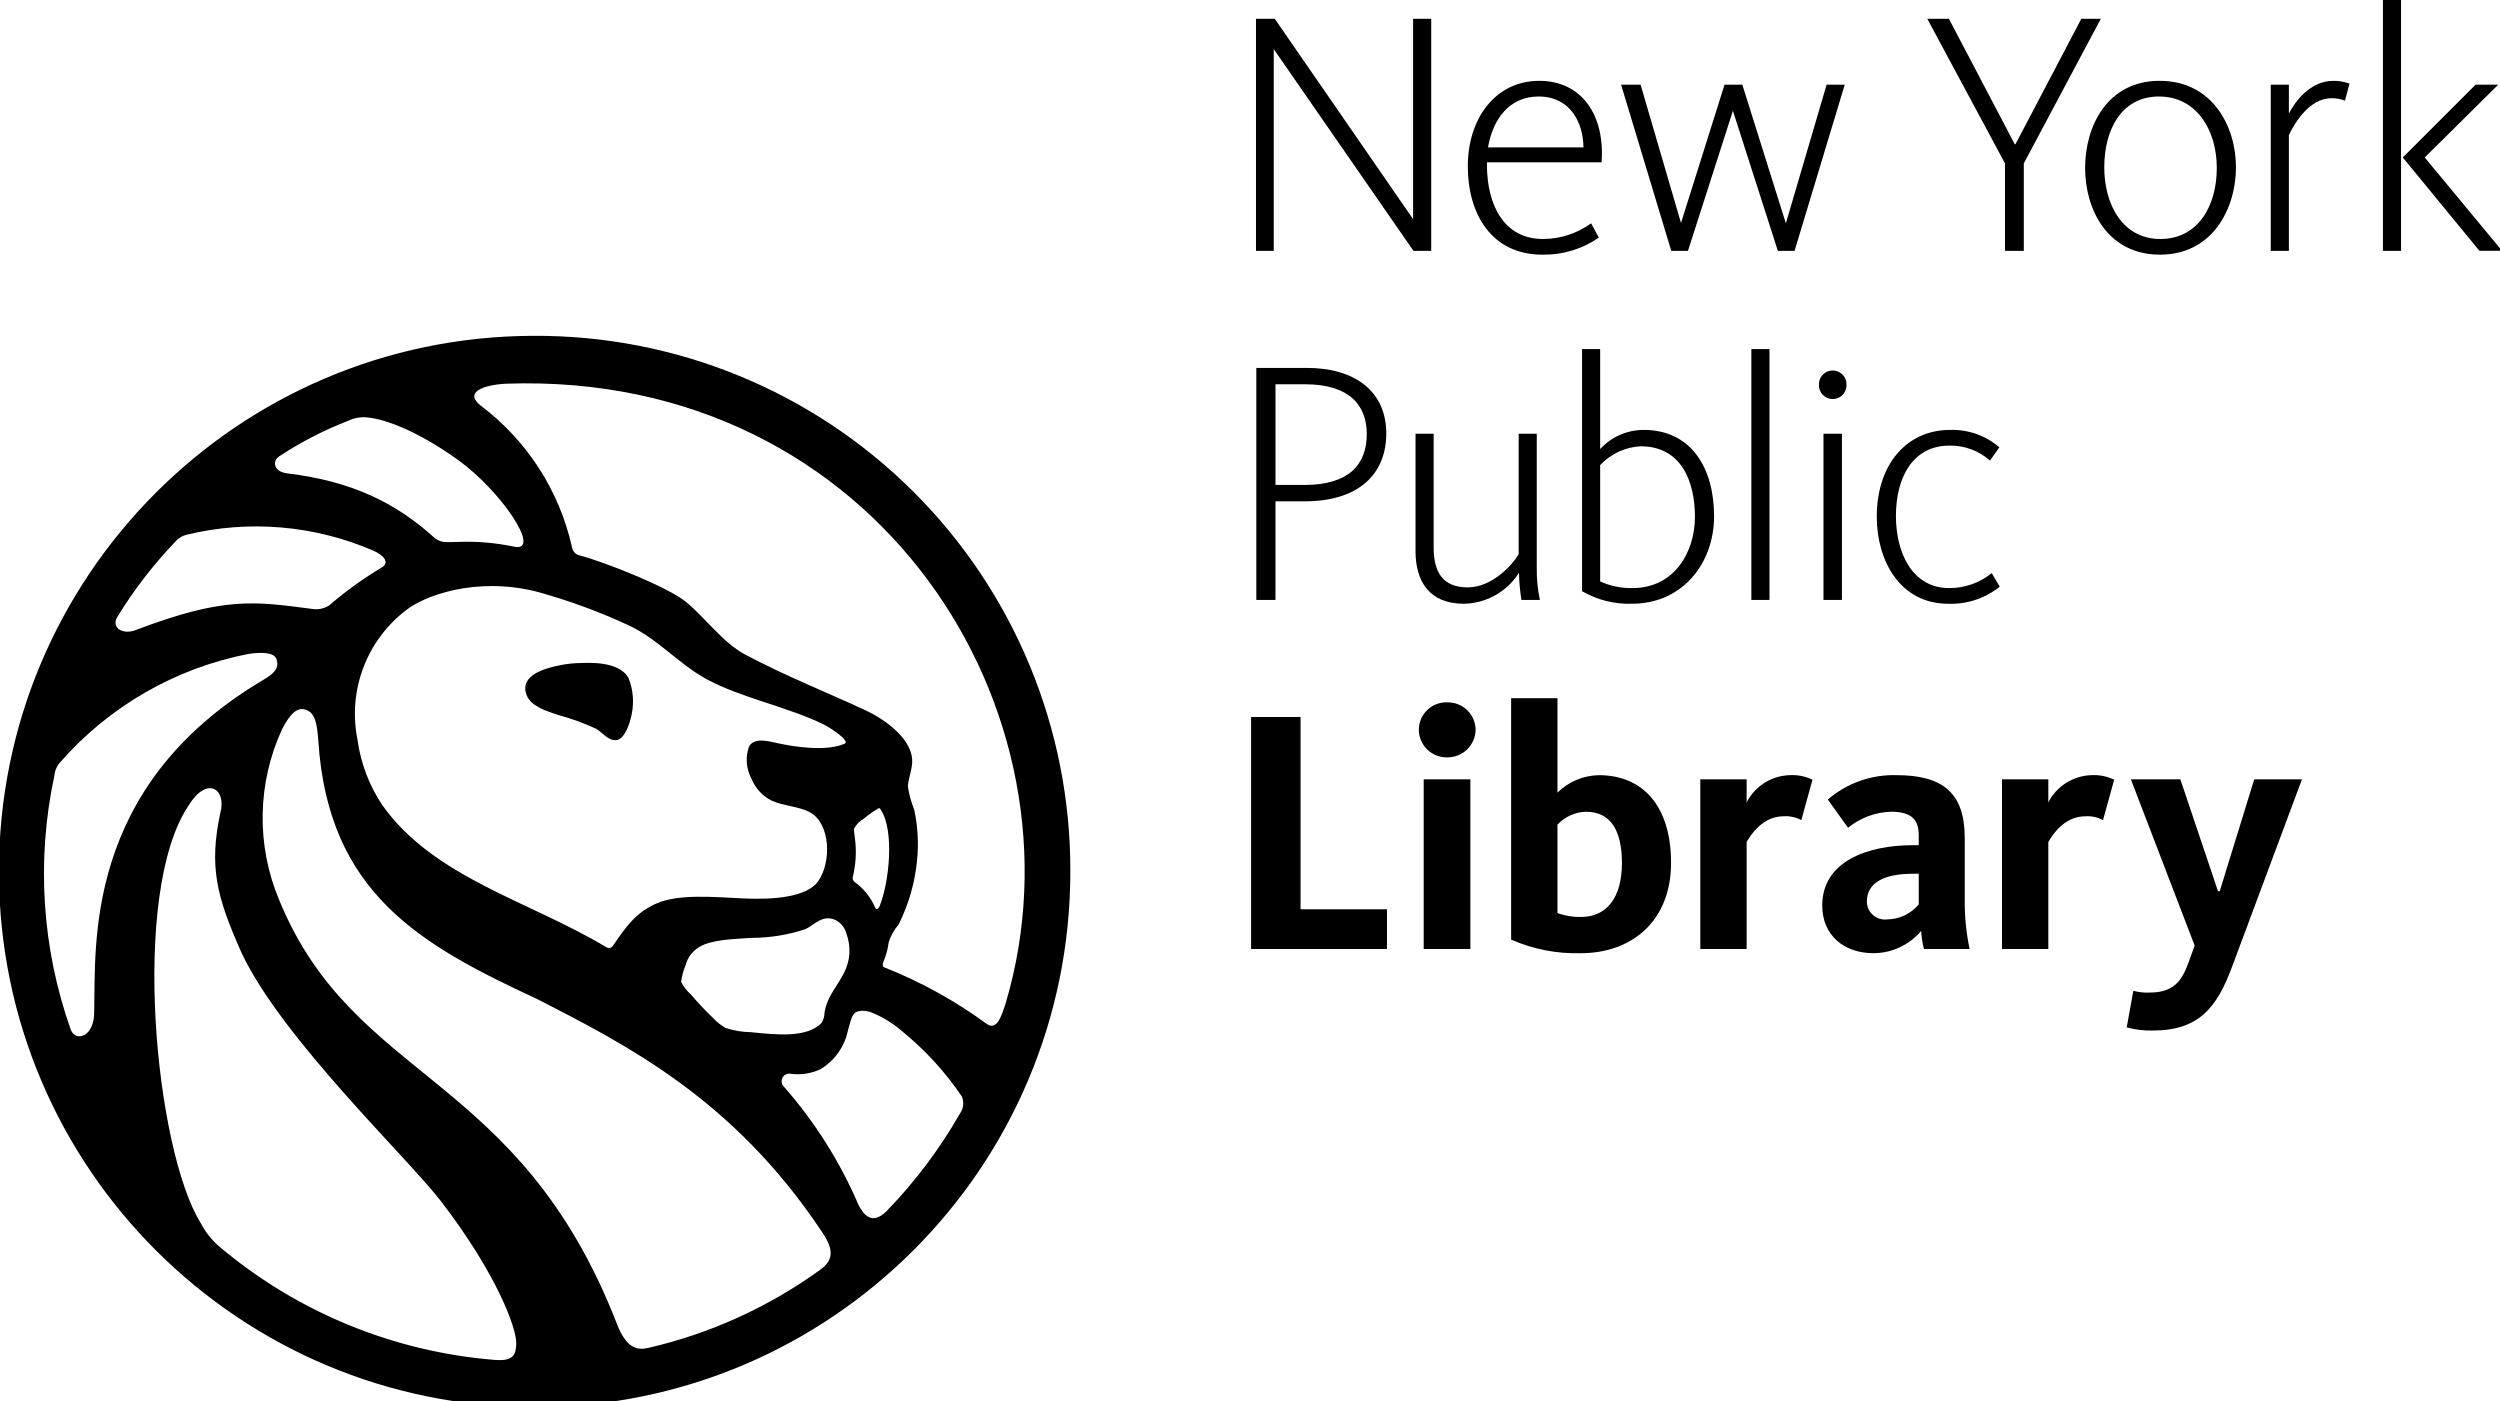
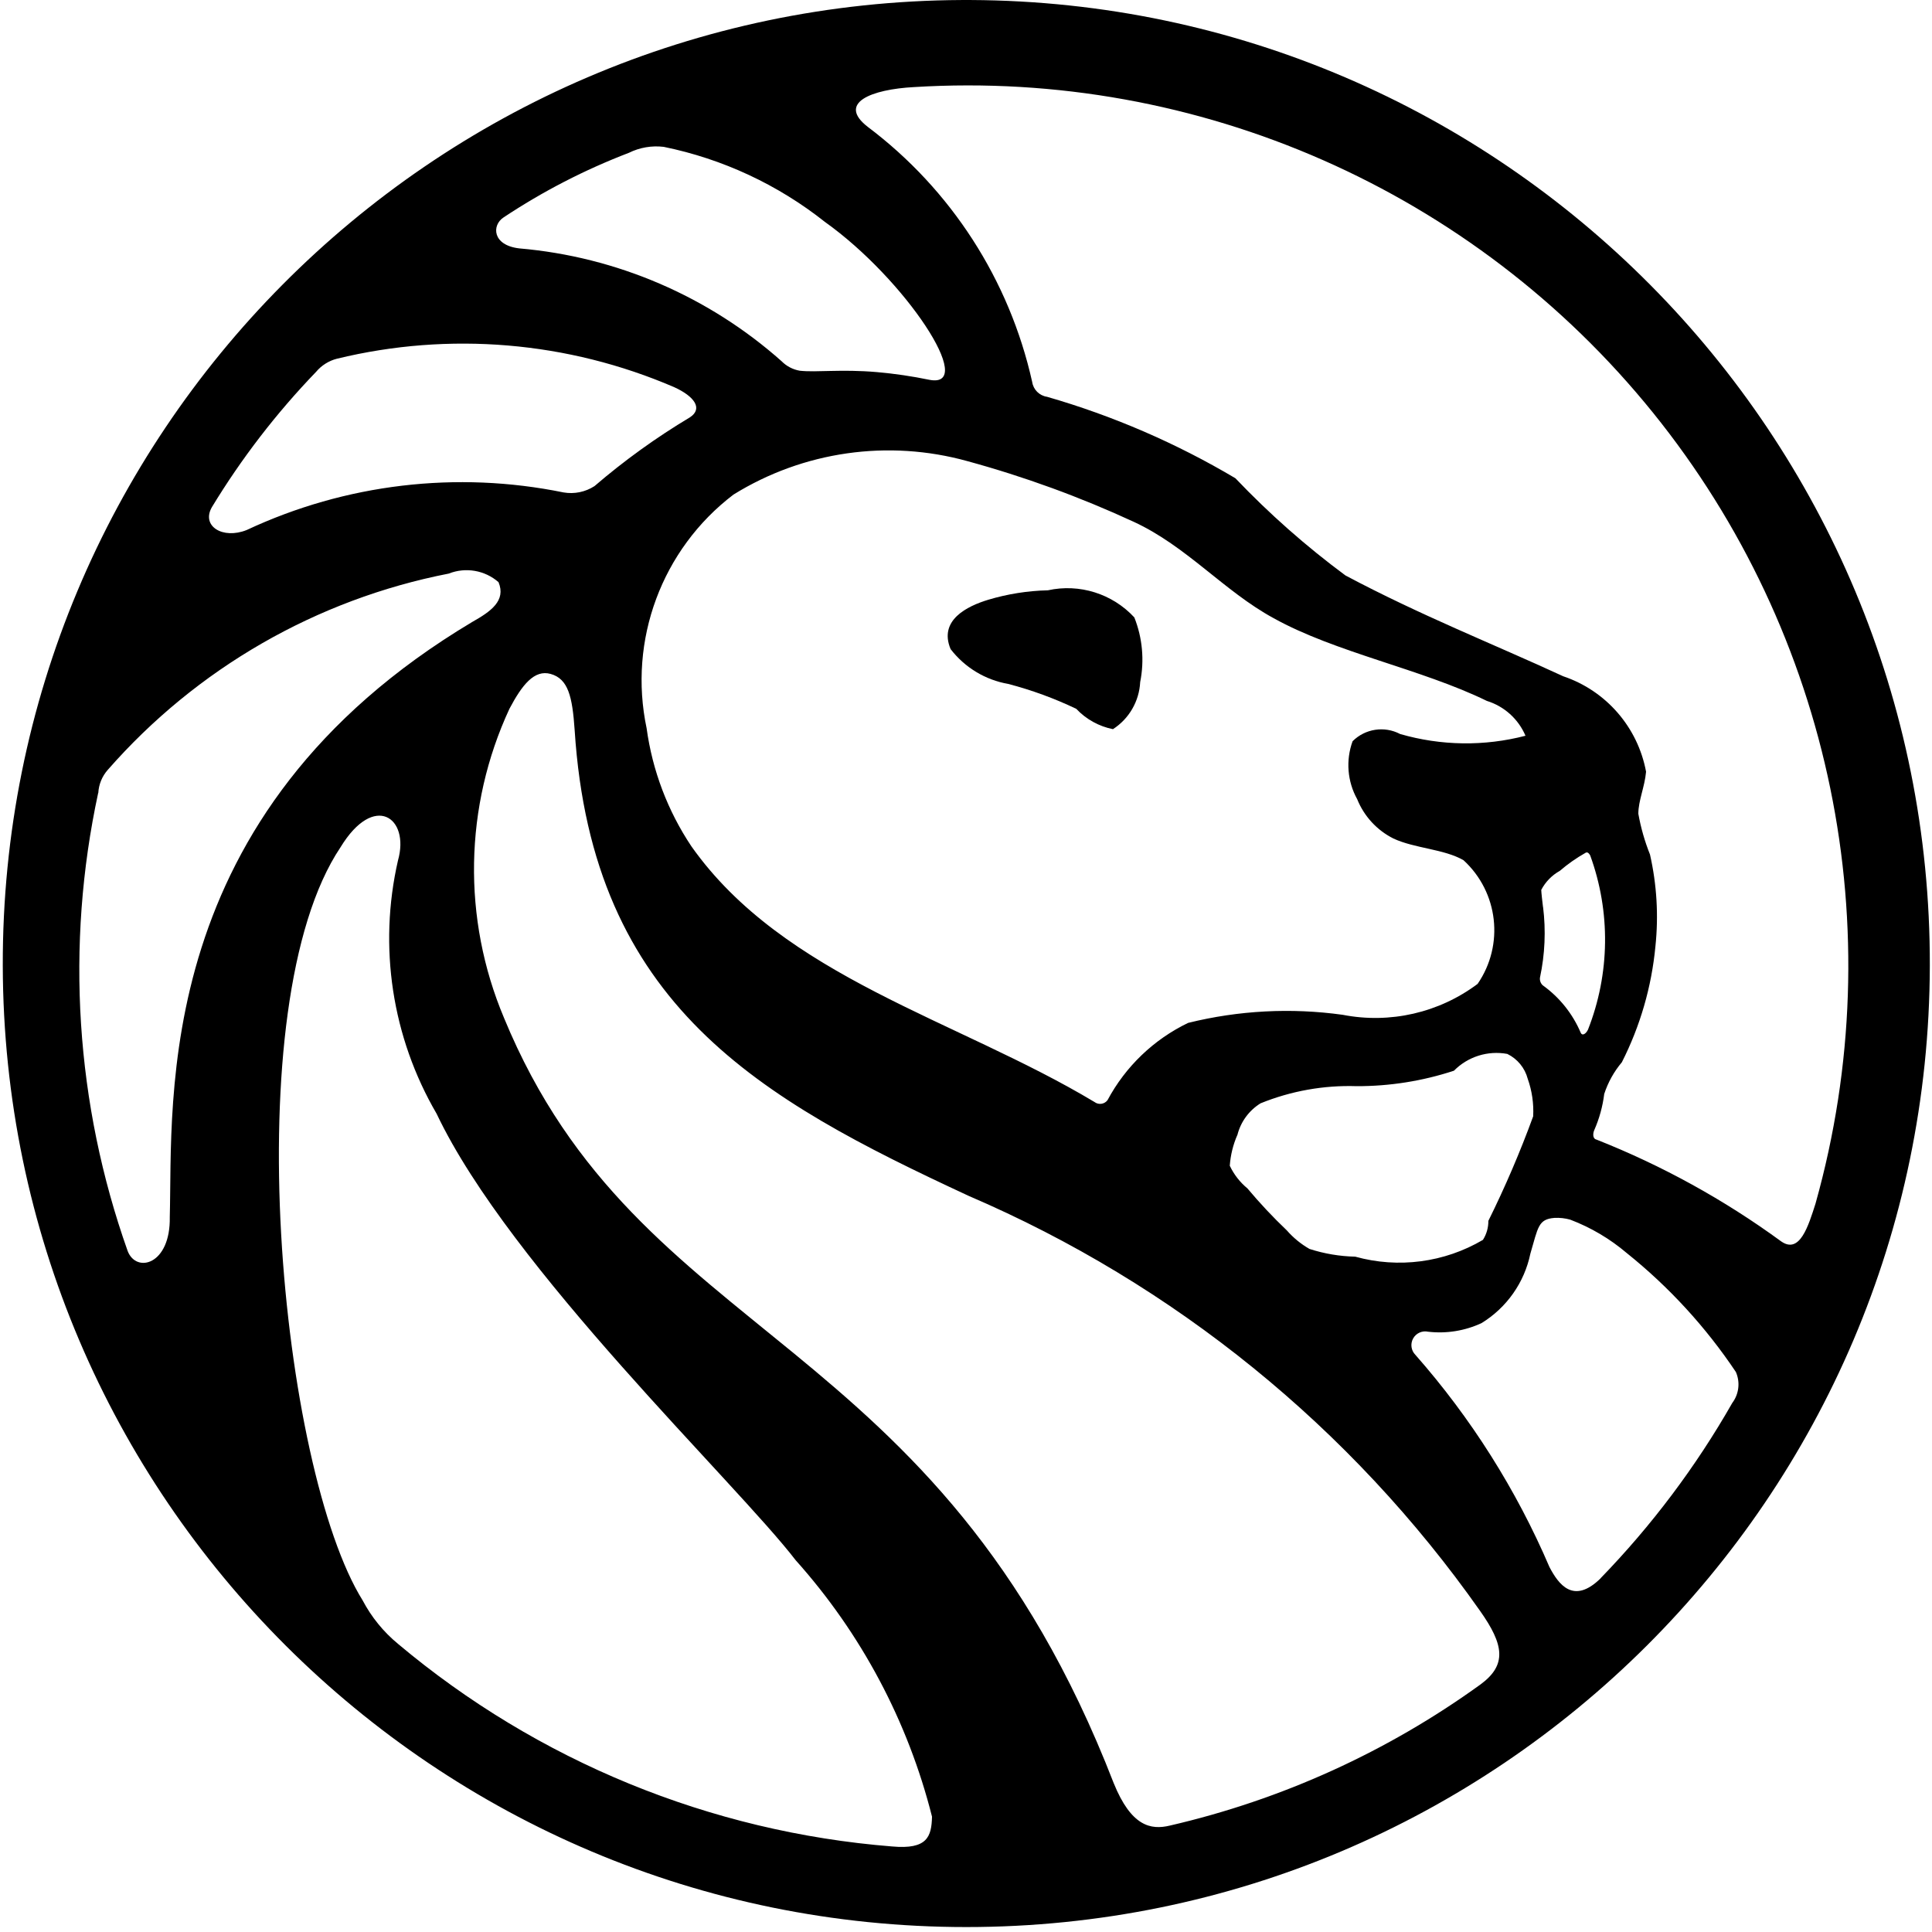
- <svg width="257" height="144" viewBox="0 0 257 144" class="svgIcon">
-   <g id="logo-type">
-     <g id="New-York">
-       <path d="M156.366,26.649h1.934l14.218,20.593v-20.593H174.381V50.502h-1.827L158.193,29.765V50.502h-1.826V26.649Z" transform="translate(-27.25197 -24.7154)" />
-       <path d="M178.142,41.799c0-4.835,2.794-8.774,7.342-8.774,4.369,0,6.769,3.51,6.41,8.38h-11.783v0.394c0.036,3.904,1.684,7.485,5.767,7.485a8.464,8.464,0,0,0,4.942-1.612l0.788,1.468a9.823,9.823,0,0,1-5.802,1.755C180.577,50.896,178.142,46.705,178.142,41.799Zm11.891-1.934c-0.036-2.578-1.361-5.229-4.62-5.229-2.973,0-4.692,2.292-5.193,5.229h9.813Z" transform="translate(-27.25197 -24.7154)" />
-       <path d="M193.899,33.418h2.005l4.155,14.218,4.476-14.218h1.827l4.477,14.254,4.19-14.254H216.892L211.734,50.502h-1.719L205.395,36.104,200.775,50.502h-1.719Z" transform="translate(-27.25197 -24.7154)" />
-       <path d="M233.365,41.512l-7.986-14.863h2.221l6.769,12.893h0.072l6.769-12.893H243.214l-7.915,14.863V50.502H233.365V41.512Z" transform="translate(-27.25197 -24.7154)" />
-       <path d="M241.601,41.978c0-4.298,2.292-8.954,7.664-8.954s7.843,4.62,7.843,8.882c0,4.298-2.435,8.989-7.808,8.989C243.929,50.896,241.601,46.275,241.601,41.978Zm13.538,0c0-3.832-2.041-7.342-5.945-7.342-3.868,0-5.623,3.438-5.623,7.27,0,3.868,1.898,7.378,5.766,7.378C253.241,49.284,255.139,45.846,255.139,41.978Z" transform="translate(-27.25197 -24.7154)" />
-       <path d="M260.686,33.418h1.863v2.973c0.645-1.254,2.185-3.366,4.584-3.366a4.683,4.683,0,0,1,1.648.286l-0.466,1.755a3.565,3.565,0,0,0-1.397-.251c-2.364,0-3.904,2.794-4.369,3.796V50.502h-1.863V33.418Z" transform="translate(-27.25197 -24.7154)" />
-       <path d="M272.217,24.715h1.862V50.502h-1.862V24.715Zm2.041,16.188,7.485-7.485h2.328l-7.557,7.485,7.951,9.598h-2.328Z" transform="translate(-27.25197 -24.7154)" />
-     </g>
-     <g id="Public">
-       <path d="M156.402,62.536h5.193c5.014,0,8.166,2.471,8.166,6.733,0,4.298-2.973,6.984-8.381,6.984h-3.008V86.388h-1.97V62.536ZM161.345,74.569c4.548,0,6.411-2.077,6.411-5.229,0-2.973-1.791-5.121-6.339-5.121h-3.044V74.569h2.973Z" transform="translate(-27.25197 -24.7154)" />
-       <path d="M172.768,81.374V69.304h1.863V80.98c0,2.507.895,4.119,3.51,4.119,2.543,0,4.656-2.399,5.229-3.402V69.304h1.862V83.093a14.413,14.413,0,0,0,.323,3.295h-1.898a18.731,18.731,0,0,1-.251-2.794,6.856,6.856,0,0,1-5.658,3.188C174.165,86.782,172.768,84.454,172.768,81.374Z" transform="translate(-27.25197 -24.7154)" />
-       <path d="M189.887,85.492V60.601h1.862V70.88a6.073,6.073,0,0,1,4.477-1.97c4.87,0,7.234,3.903,7.234,8.882,0,4.799-3.223,8.989-8.452,8.989A9.652,9.652,0,0,1,189.887,85.492ZM201.491,77.864c0-3.725-1.433-7.27-5.587-7.27a6.128,6.128,0,0,0-4.155,1.934V84.49a7.706,7.706,0,0,0,3.331.68C199.414,85.17,201.491,81.409,201.491,77.864Z" transform="translate(-27.25197 -24.7154)" />
-       <path d="M207.292,60.601h1.863V86.388H207.292V60.601Z" transform="translate(-27.25197 -24.7154)" />
-       <path d="M214.239,64.255a1.415,1.415,0,1,1,2.829,0A1.416,1.416,0,1,1,214.239,64.255Zm0.466,5.05h1.898V86.388h-1.898V69.304Z" transform="translate(-27.25197 -24.7154)" />
-       <path d="M220.184,77.828c0-5.408,3.116-8.917,7.521-8.917a7.421,7.421,0,0,1,5.085,1.79l-0.967,1.361a6.121,6.121,0,0,0-4.154-1.54c-3.796,0-5.516,3.295-5.516,7.235,0,3.796,1.684,7.413,5.48,7.413a6.889,6.889,0,0,0,4.369-1.54l0.823,1.397a8.008,8.008,0,0,1-5.301,1.755C222.62,86.782,220.184,82.412,220.184,77.828Z" transform="translate(-27.25197 -24.7154)" />
-     </g>
-     <g id="Library">
-       <path d="M155.865,122.274V98.422h5.086v19.769h8.882v4.083H155.865Z" transform="translate(-27.25197 -24.7154)" />
-       <path d="M176.008,102.576A2.859,2.859,0,0,1,173.107,99.711a2.822,2.822,0,0,1,2.901-2.794,2.854,2.854,0,0,1,2.937,2.794A2.889,2.889,0,0,1,176.008,102.576Zm-2.4,19.698V104.832h4.799v17.442h-4.799Z" transform="translate(-27.25197 -24.7154)" />
-       <path d="M187.36,96.488v9.706a6.22,6.22,0,0,1,4.262-1.791c4.37,0,7.414,3.008,7.414,9.025,0,5.945-4.011,9.276-9.276,9.276A16.584,16.584,0,0,1,182.597,121.307V96.488h4.763Zm0,22.097a6.728,6.728,0,0,0,2.4.395c2.65,0,4.226-1.97,4.226-5.551,0-3.259-1.11-5.265-3.689-5.265a4.144,4.144,0,0,0-2.937,1.325v9.096Z" transform="translate(-27.25197 -24.7154)" />
-       <path d="M212.429,109.023a3.391,3.391,0,0,0-1.827-.394c-2.112,0-3.366,1.863-3.796,2.65v10.995H202.043V104.832h4.763v2.364a5.162,5.162,0,0,1,4.405-2.794,4.778,4.778,0,0,1,2.364.466Z" transform="translate(-27.25197 -24.7154)" />
-       <path d="M225.036,122.274a9.706,9.706,0,0,1-.287-1.863,6.433,6.433,0,0,1-4.906,2.292c-2.973,0-5.265-1.79-5.265-4.907,0-4.549,4.692-6.196,9.311-6.196h0.609v-1.003c0-1.504-.609-2.435-2.829-2.435a7.361,7.361,0,0,0-4.441,1.647l-2.077-2.901a10.365,10.365,0,0,1,7.056-2.507c4.763,0,7.02,1.827,7.02,6.447v6.267a23.456,23.456,0,0,0,.501,5.158h-4.692Zm-0.537-7.736h-0.609c-2.793,0-4.727.824-4.727,2.865a1.864,1.864,0,0,0,2.113,1.826,4.277,4.277,0,0,0,3.223-1.54V114.538Z" transform="translate(-27.25197 -24.7154)" />
-       <path d="M243.443,109.023a3.39,3.39,0,0,0-1.826-.394c-2.113,0-3.367,1.863-3.797,2.65v10.995H233.057V104.832h4.763v2.364a5.163,5.163,0,0,1,4.405-2.794,4.776,4.776,0,0,1,2.364.466Z" transform="translate(-27.25197 -24.7154)" />
-       <path d="M246.308,104.832h5.085l3.868,11.497h0.179l3.546-11.497h4.907l-7.199,19.304c-1.54,4.119-3.367,6.518-8.13,6.518a9.323,9.323,0,0,1-2.686-.322l0.68-3.76a5.485,5.485,0,0,0,1.683.179c2.435,0,3.295-1.181,3.975-3.044l0.645-1.79Z" transform="translate(-27.25197 -24.7154)" />
-     </g>
-   </g>
-   <g id="logo-lion-head">
-     <path d="M111.909,99.193c-3.742-1.831-8.601-2.749-12.137-4.712-2.8-1.552-4.946-4.117-7.959-5.498a60.029,60.029,0,0,0-9.468-3.453c-6.251-1.538-11.502.465-13.323,1.906A13.414,13.414,0,0,0,64.001,100.774a15.944,15.944,0,0,0,2.556,6.729c5.273,7.447,15.141,9.866,22.96,14.565a0.506,0.506,0,0,0,.739-0.102c1.313-1.931,2.381-3.486,4.592-4.405,2.246-.937,5.779-0.619,8.826-0.471,3.148,0.152,6.545-.143,7.687-1.771,1.364-1.942,1.284-5.857-.797-7.052-1.117-.644-2.783-0.673-3.998-1.233a4.32,4.32,0,0,1-2.059-2.242,4.075,4.075,0,0,1-.26-3.311c0.489-.88,1.723-0.631,2.713-0.401,1.964,0.451,5.244.929,7.133,0.1C114.651,100.893,112.661,99.561,111.909,99.193ZM92.189,98.119c-0.168.876-.702,2.567-1.556,2.677-0.86.11-1.48-.812-2.097-1.158a24.412,24.412,0,0,0-3.873-1.411c-1.174-.389-2.782-0.87-3.254-1.99-0.707-1.667.944-2.455,2.133-2.821a12.116,12.116,0,0,1,3.4-.542c2.148-.103,4.2.204,4.921,1.555A6.493,6.493,0,0,1,92.189,98.119Z" transform="translate(-27.25197 -24.7154)" fill="transparent" />
-     <path d="M32.833,104.452a2.294,2.294,0,0,1,.546-1.316A34.485,34.485,0,0,1,52.806,91.939c1.505-.216,2.59-0.112,2.836.492,0.432,1.058-.444,1.667-1.498,2.277C35.8,105.672,37.1,121.971,36.924,128.639c0.055,2.727-1.914,3.224-2.406,1.939A48.038,48.038,0,0,1,32.833,104.452Z" transform="translate(-27.25197 -24.7154)" fill="transparent" />
-     <path d="M45.247,80.44a2.197,2.197,0,0,1,1.179-.739,30.355,30.355,0,0,1,19.203,1.634c1.143,0.506,1.658,1.223.907,1.704a38.83,38.83,0,0,0-5.444,3.925,2.471,2.471,0,0,1-1.782.357c-5.967-.787-9.066-1.251-18.035,2.149-1.376.579-2.614-.209-1.981-1.29A45.712,45.712,0,0,1,45.247,80.44Z" transform="translate(-27.25197 -24.7154)" fill="transparent" />
-     <path d="M56.84,73.4c-1.542-.176-1.564-1.304-0.912-1.744a37.8,37.8,0,0,1,7.131-3.677,3.616,3.616,0,0,1,1.992-.334c2.016,0.202,5.354,1.559,9.185,4.292,4.594,3.278,8.68,9.505,5.947,9.001a25.587,25.587,0,0,0-3.002-.439c-2.071-.184-3.429.029-4.383-0.068a1.963,1.963,0,0,1-1.036-.55C67.886,76.404,63.407,74.198,56.84,73.4Z" transform="translate(-27.25197 -24.7154)" fill="transparent" />
-     <path d="M130.646,127.827c-0.414,1.291-.905,2.91-1.958,2.159a47.305,47.305,0,0,0-10.514-5.807c-0.226-.051-0.2-0.364-0.121-0.541a7.764,7.764,0,0,0,.561-2.055,5.105,5.105,0,0,1,1.012-1.808,18.619,18.619,0,0,0,1.899-6.603,16.563,16.563,0,0,0-.301-5.241,10.439,10.439,0,0,1-.639-2.32c0.012-.739.36-1.514,0.432-2.387,0.208-2.525-2.979-4.63-4.718-5.442-3.945-1.842-8.139-3.49-12.4-5.738-2.406-1.269-4.336-4.052-6.266-5.546-1.95-1.504-8.216-3.99-10.72-4.651a1.038,1.038,0,0,1-.862-0.863,25.026,25.026,0,0,0-9.371-14.551c-1.759-1.367.213-2.144,2.635-2.262C117.499,62.862,139.471,98,130.646,127.827Z" transform="translate(-27.25197 -24.7154)" fill="transparent" />
-     <path d="M115.143,110.938c-0.027-.194-0.111-0.853-0.11-0.988a2.609,2.609,0,0,1,1.049-1.084,10.66,10.66,0,0,1,1.472-1.036c0.138-.087.23,0.114,0.249,0.154,1.407,2.137.88,7.418-.137,9.929-0.118.255-.333,0.355-0.421,0.168a6.365,6.365,0,0,0-2.173-2.712,0.536,0.536,0,0,1-.163-0.44A10.785,10.785,0,0,0,115.143,110.938Z" transform="translate(-27.25197 -24.7154)" fill="transparent" />
-     <path d="M97.736,123.936a3.075,3.075,0,0,1,1.337-1.817c1.281-.803,3.41-0.838,5.464-0.979a17.343,17.343,0,0,0,5.534-.905c0.857-.394,1.715-1.517,3.039-0.945a2.196,2.196,0,0,1,1.156,1.417,5.152,5.152,0,0,1,.298,2.133c-0.191,2.463-2.191,3.666-2.551,5.969a2.055,2.055,0,0,1-.299,1.076c-1.528,1.555-4.548,1.228-7.279.953a8.697,8.697,0,0,1-2.605-.439,5.73,5.73,0,0,1-1.302-1.046,30.722,30.722,0,0,1-2.244-2.388,4.156,4.156,0,0,1-1.015-1.301A6.83,6.83,0,0,1,97.736,123.936Z" transform="translate(-27.25197 -24.7154)" fill="transparent" />
-     <path d="M49.907,152.967a8.064,8.064,0,0,1-2.01-2.487c-4.676-7.474-7.297-33.945-1.271-42.924,1.918-3.146,3.949-1.695,3.274.736-1.154,5.459-.447,8.517,2.208,14.441,4.171,8.802,17.047,21.023,20.456,25.455,5.843,7.601,7.788,13.139,7.761,14.631-0.032,1.145-.251,1.874-2.257,1.705A50.122,50.122,0,0,1,49.907,152.967Z" transform="translate(-27.25197 -24.7154)" fill="transparent" />
-     <path d="M55.956,117.27A21.792,21.792,0,0,1,56.261,99.645c0.719-1.355,1.421-2.24,2.338-1.985,0.998,0.278,1.229,1.3,1.366,3.193,1.016,15.714,10.52,21.005,22.459,26.553,9.419,4.815,20.135,10.32,29.116,23.654,1.359,1.925,1.555,3.093.021,4.196A48.868,48.868,0,0,1,93.868,163.292c-1.092.256-2.219,0.064-3.187-2.433C80.599,134.882,63.671,136.053,55.956,117.27Z" transform="translate(-27.25197 -24.7154)" fill="transparent" />
-     <path d="M118.404,149.208c-1.535,1.534-2.406.332-2.907-.654a45.568,45.568,0,0,0-7.635-12.103,0.787,0.787,0,0,1,.728-1.344,5.5,5.5,0,0,0,3.037-.493,6.086,6.086,0,0,0,2.787-3.944c0.427-1.507.447-1.95,1.37-2.044a3.034,3.034,0,0,1,.904.109,10.917,10.917,0,0,1,3.212,1.915,31.194,31.194,0,0,1,6.227,6.775,1.796,1.796,0,0,1-.195,1.767A50.135,50.135,0,0,1,118.404,149.208Z" transform="translate(-27.25197 -24.7154)" fill="transparent" />
-     <path d="M82.029,59.239a55.069,55.069,0,1,0,55.253,55.074A54.894,54.894,0,0,0,82.029,59.239ZM49.907,152.954a8.064,8.064,0,0,1-2.01-2.487c-4.676-7.474-7.297-33.945-1.271-42.924,1.918-3.146,3.949-1.695,3.274.736-1.154,5.459-.447,8.517,2.208,14.441,4.171,8.802,17.047,21.023,20.456,25.455,5.843,7.601,7.788,13.139,7.761,14.631-0.032,1.145-.251,1.874-2.257,1.705A50.122,50.122,0,0,1,49.907,152.954Zm80.739-25.141c-0.414,1.291-.905,2.91-1.958,2.159a47.302,47.302,0,0,0-10.514-5.807c-0.226-.051-0.2-0.364-0.121-0.541a7.764,7.764,0,0,0,.561-2.055,5.105,5.105,0,0,1,1.012-1.808,18.619,18.619,0,0,0,1.899-6.603,16.563,16.563,0,0,0-.301-5.241,10.439,10.439,0,0,1-.639-2.32c0.012-.739.36-1.514,0.432-2.387,0.208-2.525-2.979-4.63-4.718-5.441-3.945-1.842-8.139-3.49-12.4-5.738-2.406-1.269-4.336-4.052-6.266-5.546-1.95-1.504-8.216-3.99-10.72-4.651a1.038,1.038,0,0,1-.862-0.863,25.026,25.026,0,0,0-9.371-14.551c-1.759-1.367.213-2.144,2.635-2.262C117.499,62.849,139.471,97.987,130.646,127.813Zm-15.504-16.889c-0.027-.194-0.111-0.853-0.11-0.988a2.609,2.609,0,0,1,1.049-1.084,10.66,10.66,0,0,1,1.472-1.036c0.138-.087.23,0.114,0.249,0.154,1.407,2.137.88,7.418-.137,9.929-0.118.255-.333,0.355-0.421,0.168a6.365,6.365,0,0,0-2.173-2.712,0.536,0.536,0,0,1-.163-0.44A10.784,10.784,0,0,0,115.143,110.924ZM69.022,87.422c1.821-1.441,7.072-3.444,13.323-1.906a60.022,60.022,0,0,1,9.468,3.454c3.013,1.381,5.159,3.946,7.959,5.498,3.536,1.964,8.396,2.881,12.137,4.712,0.753,0.368,2.742,1.7,2.186,1.984-1.889.829-5.17,0.351-7.133-.1-0.991-.23-2.224-0.479-2.713.401a4.075,4.075,0,0,0,.26,3.311,4.321,4.321,0,0,0,2.059,2.242c1.215,0.56,2.88.59,3.998,1.233,2.082,1.196,2.161,5.11.797,7.052-1.141,1.627-4.539,1.923-7.687,1.771-3.047-.148-6.58-0.467-8.826.471-2.212.92-3.279,2.474-4.592,4.405a0.506,0.506,0,0,1-.739.102c-7.818-4.698-17.687-7.118-22.96-14.565a15.944,15.944,0,0,1-2.556-6.729A13.414,13.414,0,0,1,69.022,87.422ZM56.84,73.387c-1.542-.176-1.564-1.304-0.912-1.744a37.8,37.8,0,0,1,7.131-3.677,3.616,3.616,0,0,1,1.992-.334c2.016,0.202,5.354,1.559,9.185,4.292,4.594,3.278,8.68,9.505,5.947,9.001a25.595,25.595,0,0,0-3.002-.439c-2.071-.184-3.429.029-4.383-0.068a1.963,1.963,0,0,1-1.036-.55C67.886,76.391,63.407,74.185,56.84,73.387Zm40.896,50.535a3.075,3.075,0,0,1,1.337-1.817c1.281-.803,3.41-0.838,5.464-0.979a17.343,17.343,0,0,0,5.534-.905c0.857-.394,1.715-1.517,3.039-0.945a2.196,2.196,0,0,1,1.156,1.417,5.152,5.152,0,0,1,.298,2.133c-0.191,2.463-2.191,3.666-2.551,5.969a2.055,2.055,0,0,1-.299,1.076c-1.528,1.555-4.548,1.228-7.279.953a8.697,8.697,0,0,1-2.605-.439,5.729,5.729,0,0,1-1.302-1.046,30.722,30.722,0,0,1-2.244-2.388,4.156,4.156,0,0,1-1.015-1.301A6.83,6.83,0,0,1,97.736,123.922ZM45.247,80.427a2.197,2.197,0,0,1,1.179-.739,30.355,30.355,0,0,1,19.203,1.634c1.143,0.506,1.658,1.223.907,1.704a38.83,38.83,0,0,0-5.444,3.925,2.471,2.471,0,0,1-1.782.357c-5.967-.787-9.066-1.251-18.035,2.149-1.376.579-2.614-.209-1.981-1.29A45.713,45.713,0,0,1,45.247,80.427Zm-12.404,24.021a2.296,2.296,0,0,1,.546-1.316A34.484,34.484,0,0,1,52.816,91.935c1.505-.215,2.59-0.112,2.836.492,0.432,1.058-.444,1.668-1.497,2.277-18.346,10.964-17.045,27.263-17.221,33.931,0.055,2.727-1.914,3.224-2.406,1.939A48.04,48.04,0,0,1,32.843,104.448Zm23.119,12.814a21.792,21.792,0,0,1,.306-17.625c0.719-1.355,1.421-2.24,2.338-1.985,0.998,0.278,1.229,1.3,1.366,3.193,1.016,15.714,10.52,21.005,22.459,26.553,9.419,4.815,20.135,10.32,29.116,23.654,1.359,1.925,1.555,3.093.021,4.196a48.868,48.868,0,0,1-17.694,8.036c-1.092.256-2.219,0.064-3.187-2.433C80.605,134.875,63.678,136.045,55.962,117.262Zm62.441,31.948c-1.535,1.534-2.406.332-2.907-.654a45.567,45.567,0,0,0-7.635-12.103,0.787,0.787,0,0,1,.728-1.344,5.5,5.5,0,0,0,3.037-.493,6.086,6.086,0,0,0,2.787-3.944c0.427-1.507.447-1.95,1.37-2.044a3.035,3.035,0,0,1,.904.109,10.918,10.918,0,0,1,3.212,1.915,31.193,31.193,0,0,1,6.227,6.775,1.796,1.796,0,0,1-.195,1.767A50.134,50.134,0,0,1,118.404,149.21Z" transform="translate(-27.25197 -24.7154)" />
-     <path d="M84.671,98.227a24.394,24.394,0,0,1,3.872,1.411c0.617,0.346,1.237,1.268,2.097,1.158,0.854-.11,1.387-1.801,1.555-2.677a6.492,6.492,0,0,0-.325-3.69c-0.721-1.35-2.772-1.658-4.92-1.555a12.12,12.12,0,0,0-3.401.542c-1.189.366-2.84,1.155-2.133,2.821C81.889,97.357,83.498,97.839,84.671,98.227Z" transform="translate(-27.25197 -24.7154)" />
-   </g>
+ <svg class="nypl-icon" preserveAspectRatio="xMidYMid meet" viewBox="0 0 32 32" aria-hidden="true" role="img" aria-labelledby="NYPL-Logo-Type">
+   <path d="M16.701,11.328a6.315,6.315,0,0,1,1.125.412,1.143,1.143,0,0,0,.608.337,0.987,0.987,0,0,0,.451-0.78,1.896,1.896,0,0,0-.097-1.071,1.51,1.51,0,0,0-1.432-.449,3.752,3.752,0,0,0-.989.157c-0.346.105-.824,0.337-0.622,0.817A1.536,1.536,0,0,0,16.701,11.328Z" transform="translate(0 0.00031)" />
+   <path d="M15.928,0a15.959,15.959,0,1,0,.154-0Q16.005-0,15.928 0ZM6.592,27.227a2.356,2.356,0,0,1-.585-0.719c-1.357-2.176-2.122-9.856-.367-12.475,0.556-.914,1.152-0.494.952,0.218a5.766,5.766,0,0,0,.64,4.196c1.215,2.56,4.957,6.107,5.947,7.395A10.051,10.051,0,0,1,15.437,30.089c-0.008.33-.076,0.547-0.66,0.494A14.514,14.514,0,0,1,6.592,27.227Zm23.48-7.296c-0.12.375-.262,0.846-0.57,0.63a13.752,13.752,0,0,0-3.059-1.686c-0.068-.015-0.06-0.105-0.037-0.157a2.138,2.138,0,0,0,.165-0.599,1.572,1.572,0,0,1,.292-0.525,5.358,5.358,0,0,0,.556-1.92,4.667,4.667,0,0,0-.09-1.521,3.456,3.456,0,0,1-.193-0.675c0-.218.105-0.442,0.128-0.696a2.066,2.066,0,0,0-1.372-1.581c-1.152-.532-2.369-1.011-3.607-1.67A14.115,14.115,0,0,1,20.462,7.921,13.357,13.357,0,0,0,17.343,6.572a0.292,0.292,0,0,1-.247-0.247,7.267,7.267,0,0,0-2.723-4.224c-0.512-.397.06-0.622,0.768-0.659A14.578,14.578,0,0,1,30.072,19.93v0.001Zm-4.515-4.908c-0.008-.06-0.029-0.247-0.029-0.284a0.768,0.768,0,0,1,.307-0.315,2.676,2.676,0,0,1,.428-0.3c0.037-.023.068,0.029,0.076,0.045a4.072,4.072,0,0,1-.037,2.885c-0.037.076-.097,0.105-0.12,0.052a1.861,1.861,0,0,0-.63-0.787,0.147,0.147,0,0,1-.045-0.128,3.519,3.519,0,0,0,.051-1.17v0.001ZM12.148,8.192a4.878,4.878,0,0,1,3.877-.554,17.664,17.664,0,0,1,2.752,1.004c0.877,0.404,1.5,1.152,2.317,1.596,1.024,0.57,2.445.84,3.533,1.371a1.024,1.024,0,0,1,.64.577,3.916,3.916,0,0,1-2.077-.029,0.671,0.671,0,0,0-.787.12,1.16,1.16,0,0,0,.076.959,1.253,1.253,0,0,0,.6.652c0.352,0.165.84,0.173,1.162,0.36a1.571,1.571,0,0,1,.233,2.048,2.824,2.824,0,0,1-2.235.512,6.77,6.77,0,0,0-2.56.134,2.98,2.98,0,0,0-1.335,1.28,0.154,0.154,0,0,1-.215.031l-0.003-.002c-2.272-1.363-5.144-2.068-6.674-4.233a4.657,4.657,0,0,1-.742-1.956A3.863,3.863,0,0,1,12.148,8.192ZM8.602,4.114C8.151,4.062,8.145,3.73,8.339,3.602a10.604,10.604,0,0,1,2.077-1.071,1.024,1.024,0,0,1,.577-0.099A6.344,6.344,0,0,1,13.664,3.676c1.335,0.951,2.527,2.765,1.732,2.615a7.509,7.509,0,0,0-.87-0.128c-0.6-.052-0.997.008-1.28-0.023A0.556,0.556,0,0,1,12.946,5.983,7.51,7.51,0,0,0,8.602,4.114ZM20.495,18.799a0.864,0.864,0,0,1,.384-0.525,3.895,3.895,0,0,1,1.59-.284,5.112,5.112,0,0,0,1.613-.256,0.989,0.989,0,0,1,.884-0.278,0.64,0.64,0,0,1,.338.412,1.6,1.6,0,0,1,.09.622,17.165,17.165,0,0,1-.742,1.731,0.577,0.577,0,0,1-.09.315,2.729,2.729,0,0,1-2.115.278,2.655,2.655,0,0,1-.758-0.128,1.466,1.466,0,0,1-.375-0.307,8.472,8.472,0,0,1-.653-0.696,1.089,1.089,0,0,1-.292-0.375,1.536,1.536,0,0,1,.125-0.509v0.001ZM5.235,6.159a0.667,0.667,0,0,1,.346-0.218,8.842,8.842,0,0,1,5.587.472c0.329,0.15.48,0.352,0.261,0.498A11.437,11.437,0,0,0,9.847,8.051a0.719,0.719,0,0,1-.512.105,8.411,8.411,0,0,0-5.248.622c-0.397.16-.759-0.064-0.577-0.379A12.81,12.81,0,0,1,5.235,6.159Zm-3.607,6.976a0.627,0.627,0,0,1,.157-0.384A10.072,10.072,0,0,1,7.433,9.5a0.804,0.804,0,0,1,.824.142c0.128,0.307-.128.486-0.435,0.659-5.332,3.185-4.957,7.919-5.01,9.856,0.015,0.794-.556.937-0.698,0.562a13.923,13.923,0,0,1-.488-7.585Zm6.72,3.724a6.328,6.328,0,0,1,.09-5.12c0.21-.397.412-0.652,0.682-0.577,0.292,0.082.36,0.375,0.398,0.929,0.292,4.563,3.059,6.107,6.528,7.717a19.996,19.996,0,0,1,8.467,6.871c0.398,0.562.451,0.896,0.008,1.221a14.266,14.266,0,0,1-5.144,2.337c-0.315.076-.64,0.015-0.931-0.704-2.93-7.558-7.849-7.214-10.099-12.676Zm18.163,9.283c-0.451.442-.698,0.097-0.847-0.187A13.158,13.158,0,0,0,23.444,22.441a0.228,0.228,0,0,1,.21-0.384,1.647,1.647,0,0,0,.884-0.142,1.77,1.77,0,0,0,.81-1.152c0.128-.434.128-0.57,0.398-0.591a0.809,0.809,0,0,1,.262.029,3.2,3.2,0,0,1,.937.554,8.791,8.791,0,0,1,1.807,1.97,0.512,0.512,0,0,1-.06.512A14.444,14.444,0,0,1,26.51,26.141h0.001Z" transform="translate(0 0.00031)" />
</svg>
